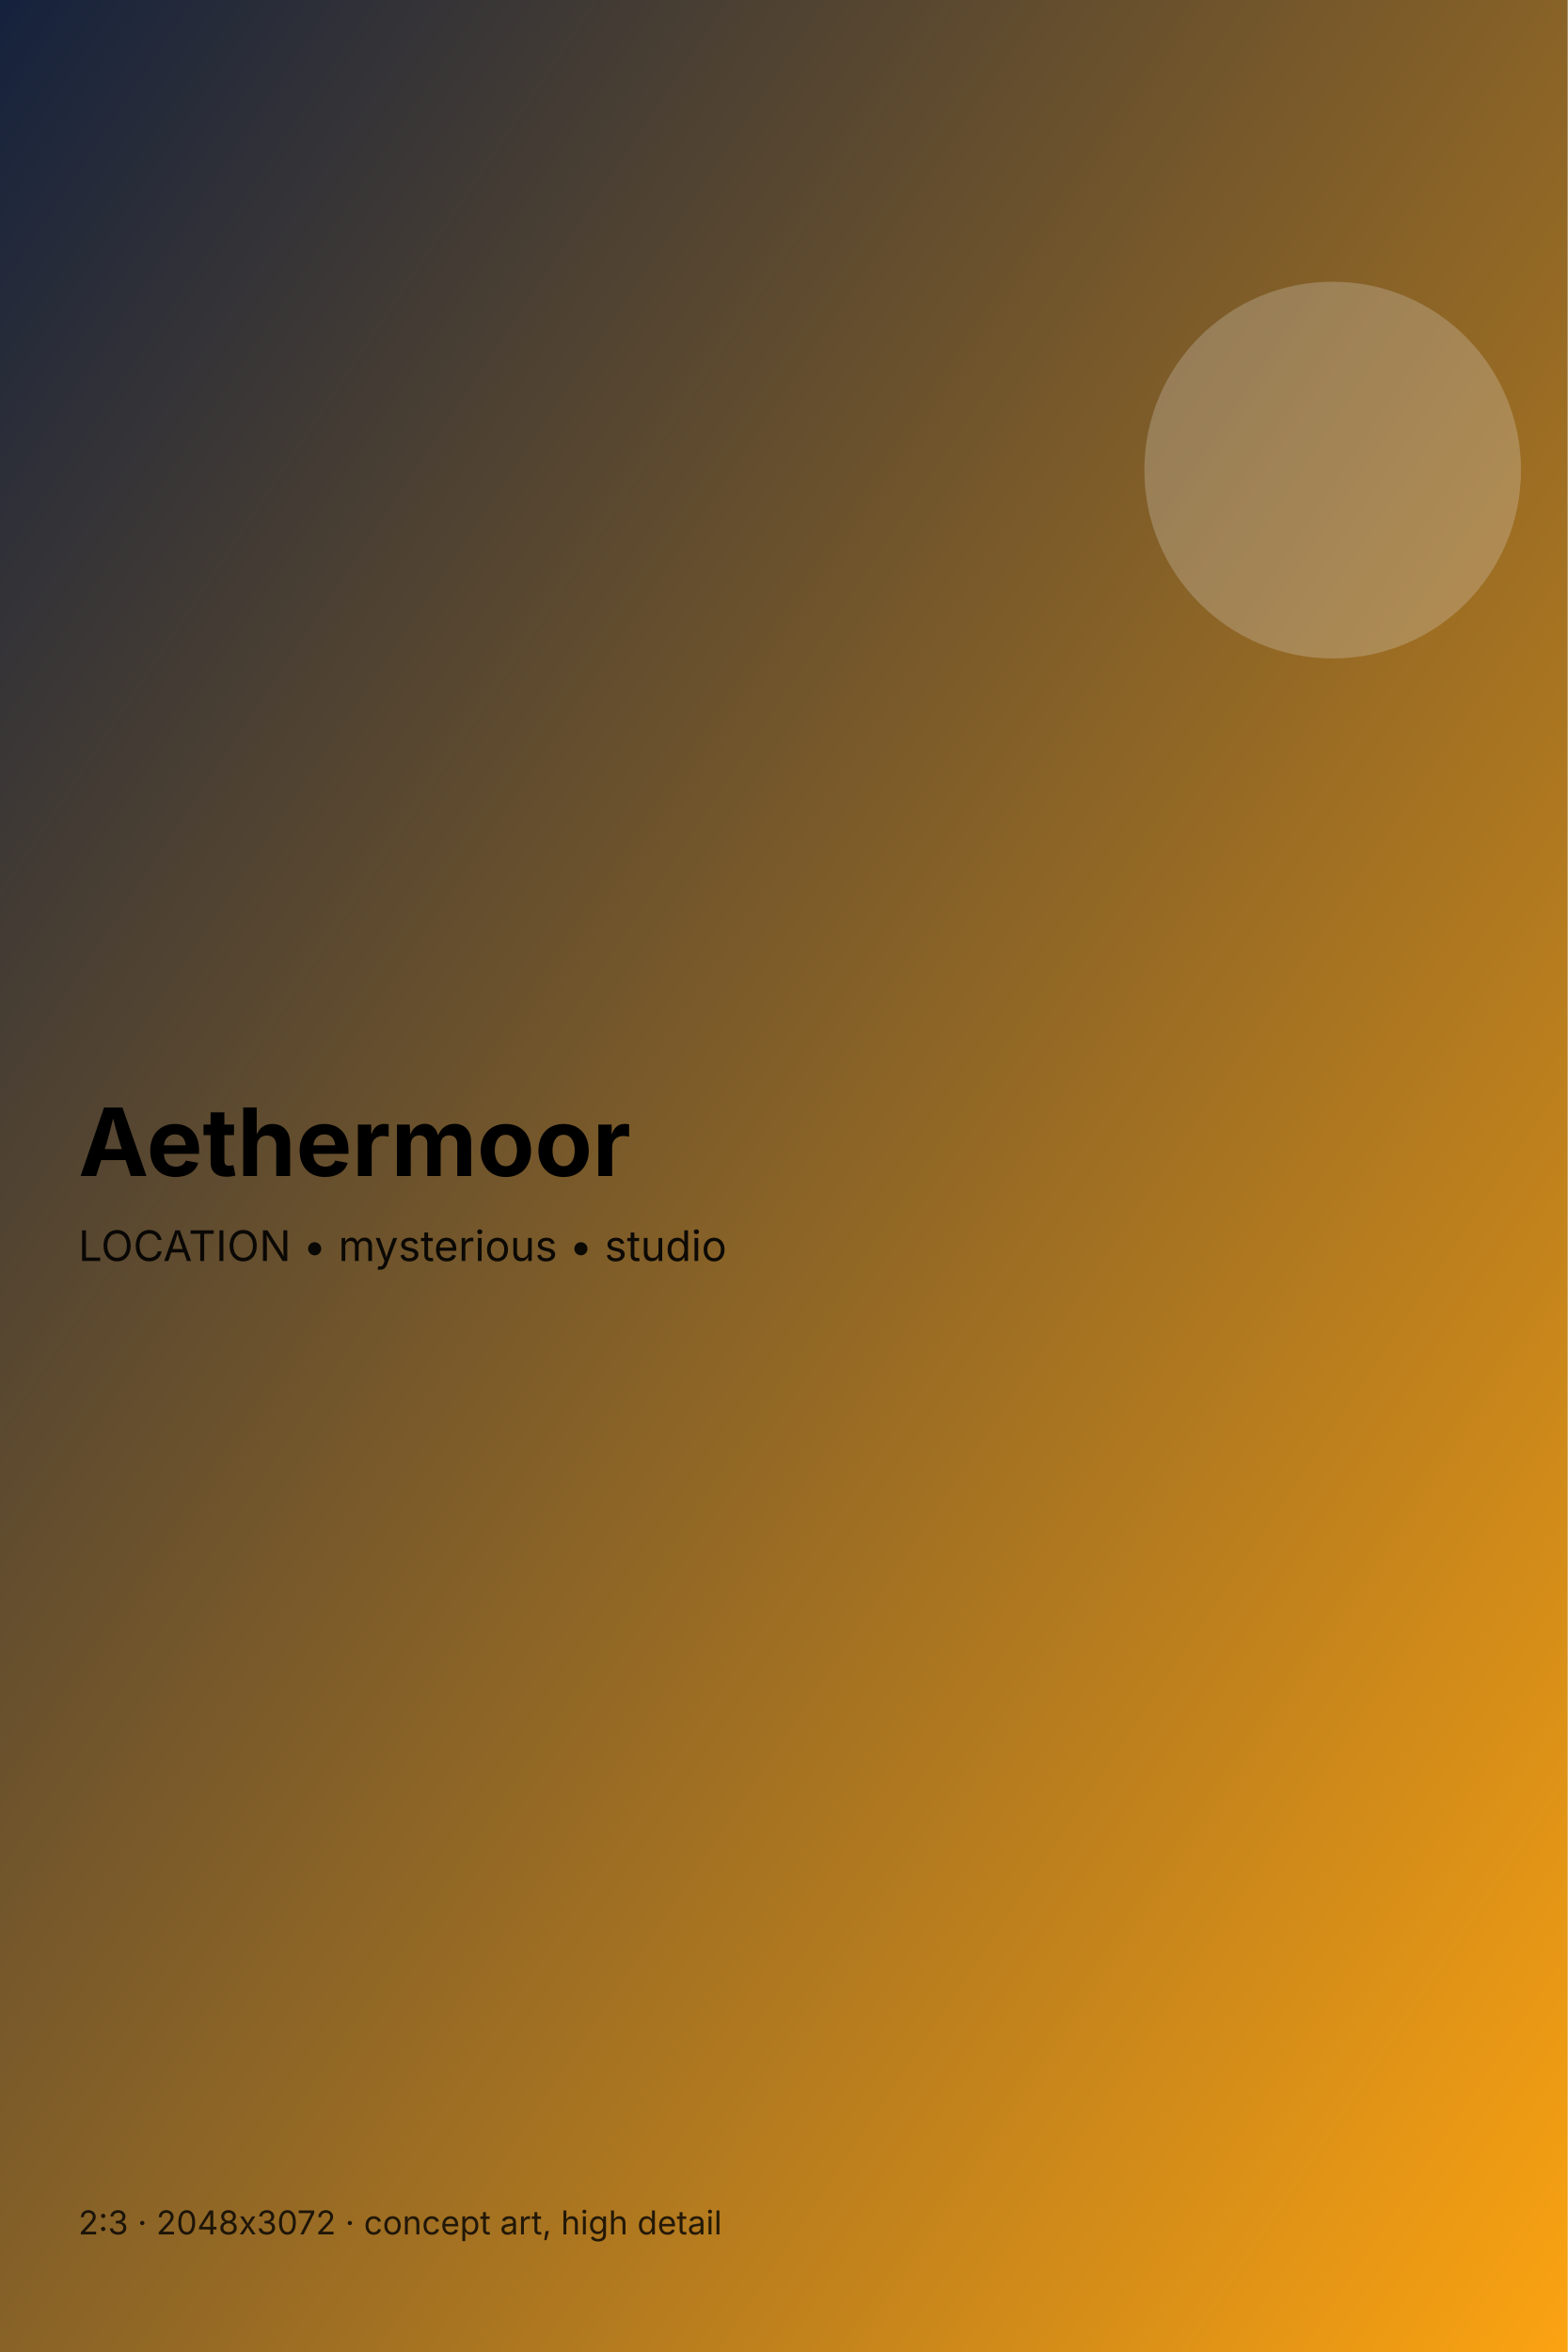
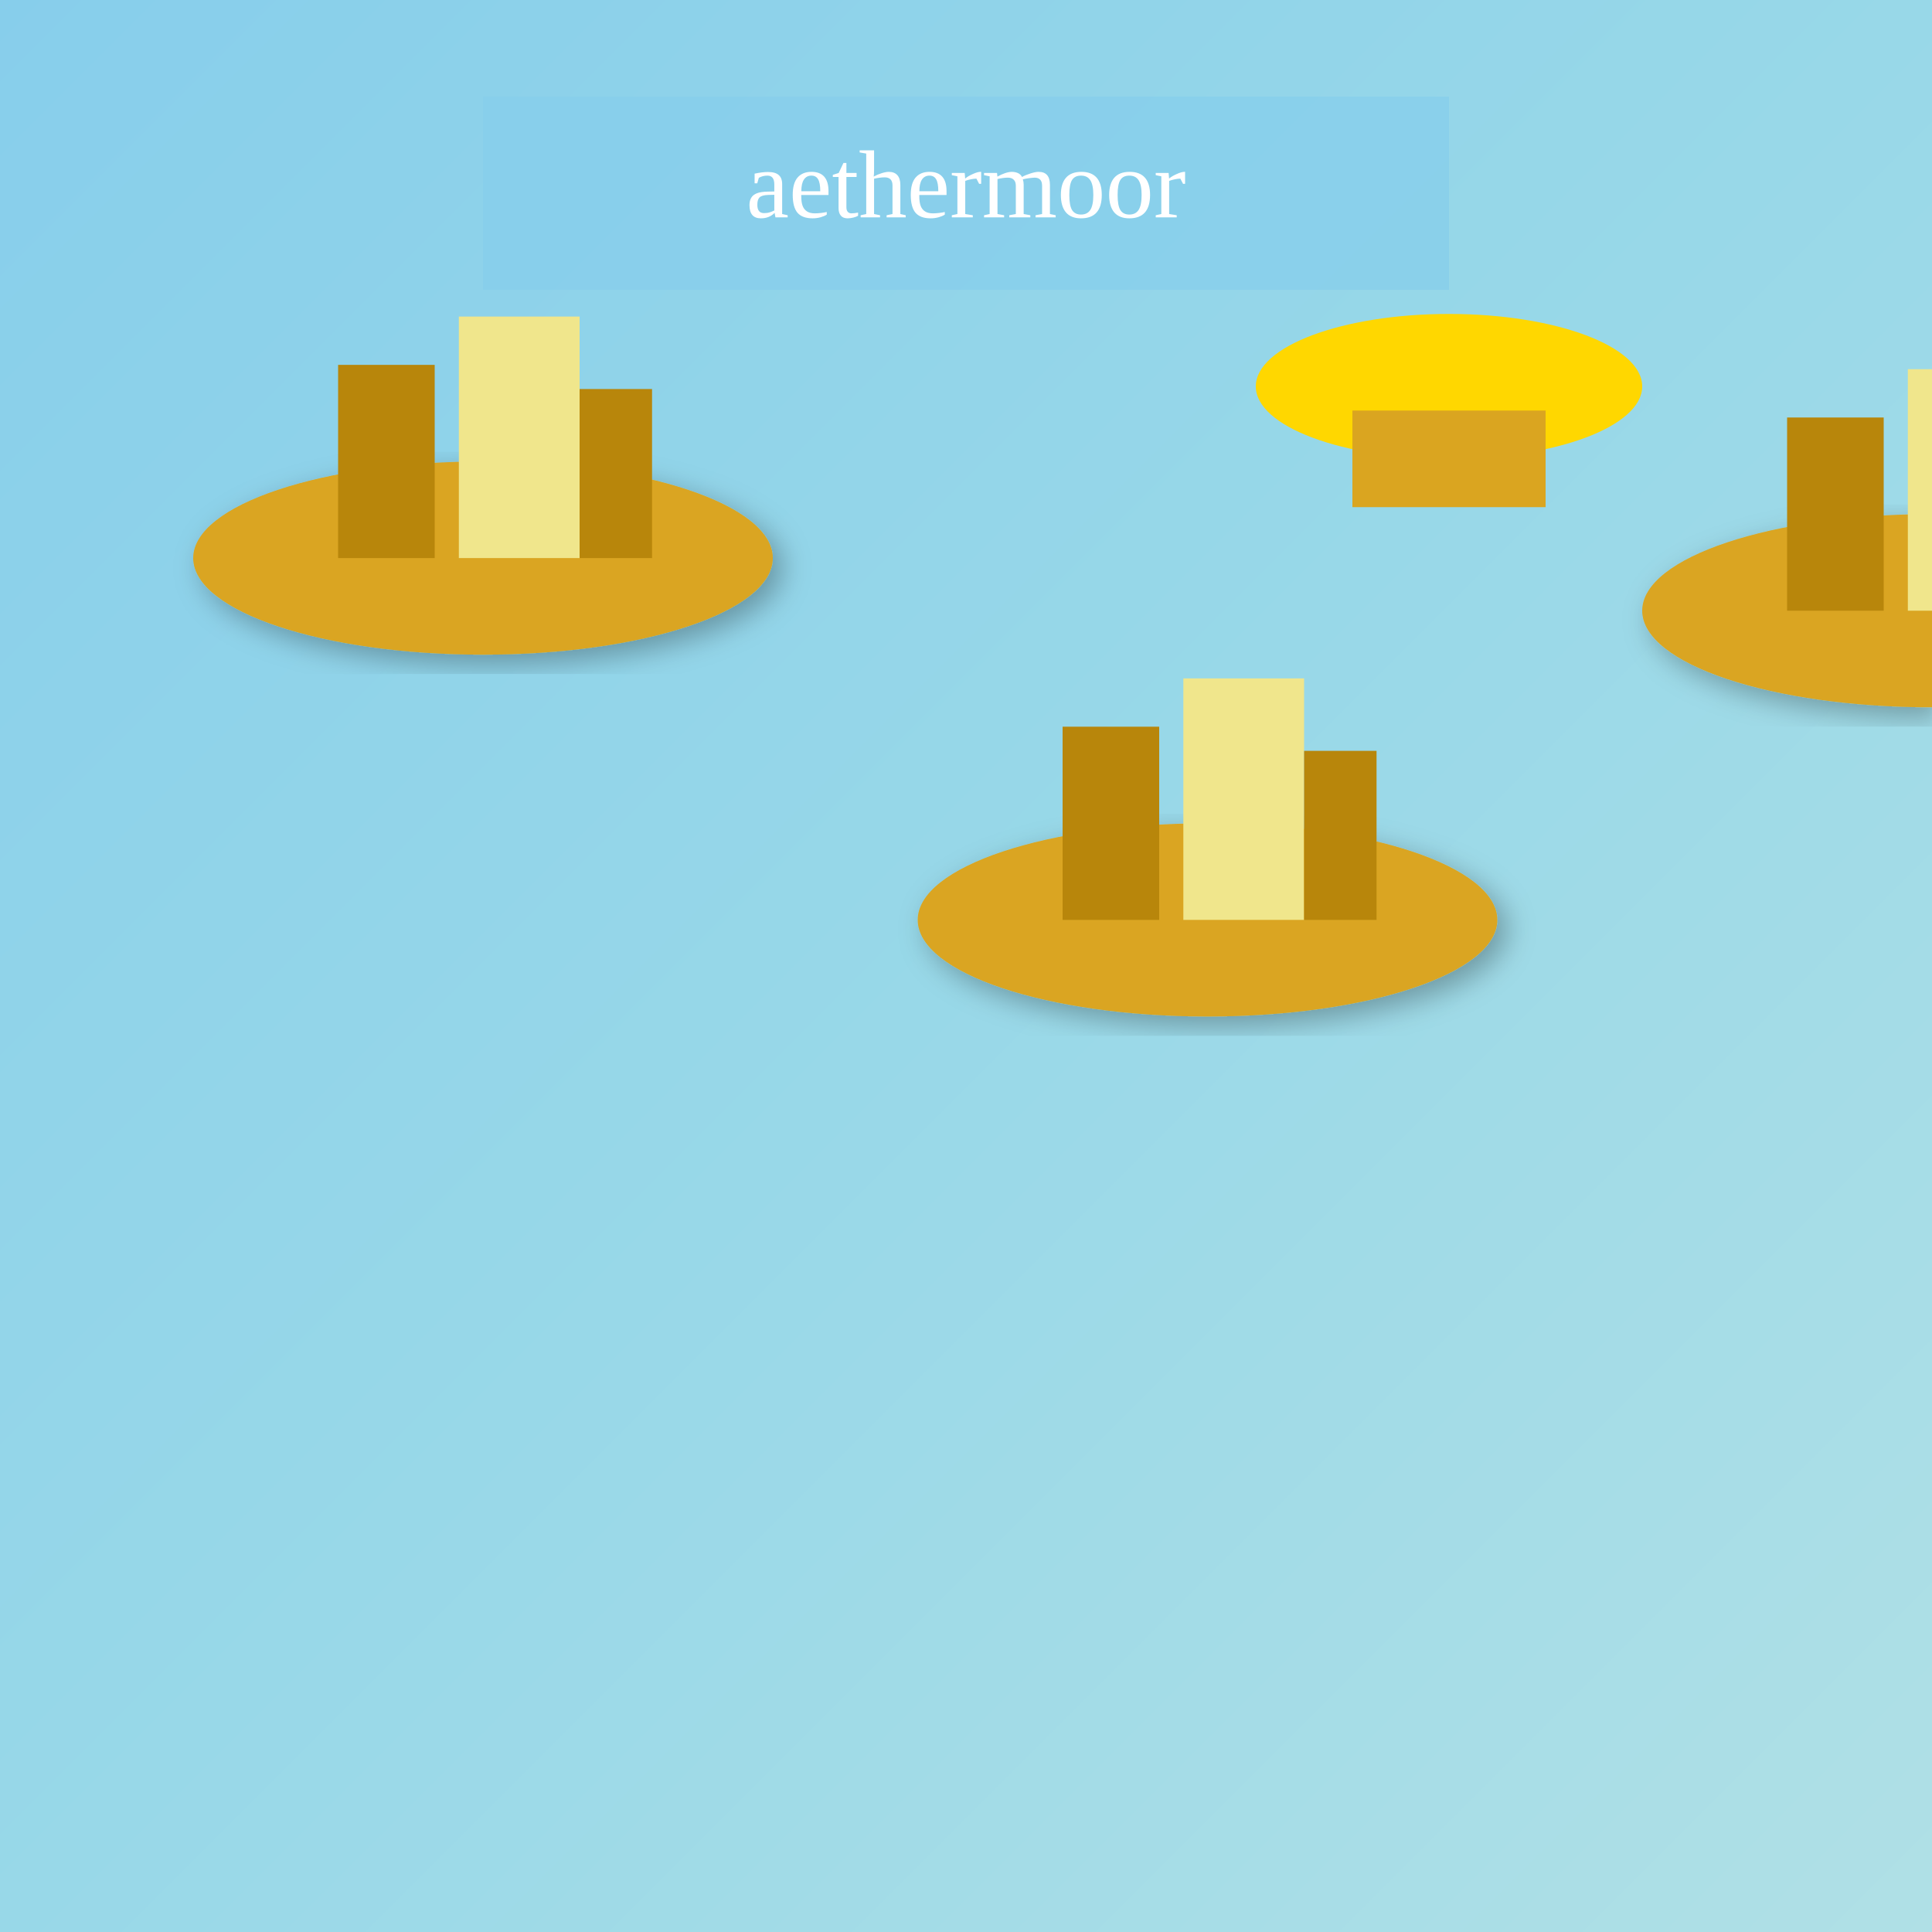
- <svg xmlns="http://www.w3.org/2000/svg" width="2048" height="3072" viewBox="0 0 2048 3072">
+ <svg xmlns="http://www.w3.org/2000/svg" width="400" height="400" viewBox="0 0 400 400">
  <defs>
-     <linearGradient id="grad" x1="0" x2="1" y1="0" y2="1">
-       <stop offset="0%" stop-color="#14213d" />
-       <stop offset="100%" stop-color="#fca311" />
+     <linearGradient id="loc-sky" x1="0%" y1="0%" x2="100%" y2="100%">
+       <stop offset="0%" stop-color="#87CEEB" />
+       <stop offset="50%" stop-color="#98D8E8" />
+       <stop offset="100%" stop-color="#B0E0E6" />
    </linearGradient>
+     <linearGradient id="loc-sunset" x1="0%" y1="0%" x2="100%" y2="100%">
+       <stop offset="0%" stop-color="#FF6B6B" />
+       <stop offset="50%" stop-color="#FFD93D" />
+       <stop offset="100%" stop-color="#6BCB77" />
+     </linearGradient>
+     <linearGradient id="loc-brass" x1="0%" y1="0%" x2="100%" y2="100%">
+       <stop offset="0%" stop-color="#B8860B" />
+       <stop offset="50%" stop-color="#DAA520" />
+       <stop offset="100%" stop-color="#FFD700" />
+     </linearGradient>
+     <filter id="loc-shadow">
+       <feDropShadow dx="2" dy="2" stdDeviation="3" flood-opacity="0.3" />
+     </filter>
  </defs>
-   <rect width="100%" height="100%" fill="url(#grad)" />
-   <circle cx="1741" cy="614" r="246" fill="#e5e5e5" opacity="0.25" />
-   <g fill="#000000" font-family="Inter, system-ui, -apple-system, Segoe UI, Roboto, Ubuntu, Cantarell, 'Helvetica Neue', Arial, sans-serif">
-     <text x="5%" y="50%" font-size="123" font-weight="700">Aethermoor</text>
-     <text x="5%" y="50%" dy="111" font-size="55" opacity="0.9">LOCATION • mysterious • studio</text>
-     <text x="5%" y="95%" font-size="43" opacity="0.8">2:3 · 2048x3072 · concept art, high detail</text>
-   </g>
+   <rect width="400" height="400" fill="url(#loc-sky)" />
+   <ellipse cx="100" cy="115.542" rx="60" ry="20" fill="#DAA520" filter="url(#loc-shadow)" />
+   <rect x="70" y="75.542" width="20" height="40" fill="#B8860B" />
+   <rect x="95" y="65.542" width="25" height="50" fill="#F0E68C" />
+   <rect x="120" y="80.542" width="15" height="35" fill="#B8860B" />
+   <ellipse cx="250" cy="190.455" rx="60" ry="20" fill="#DAA520" filter="url(#loc-shadow)" />
+   <rect x="220" y="150.455" width="20" height="40" fill="#B8860B" />
+   <rect x="245" y="140.455" width="25" height="50" fill="#F0E68C" />
+   <rect x="270" y="155.455" width="15" height="35" fill="#B8860B" />
+   <ellipse cx="400" cy="126.439" rx="60" ry="20" fill="#DAA520" filter="url(#loc-shadow)" />
+   <rect x="370" y="86.439" width="20" height="40" fill="#B8860B" />
+   <rect x="395" y="76.439" width="25" height="50" fill="#F0E68C" />
+   <rect x="420" y="91.439" width="15" height="35" fill="#B8860B" />
+   <ellipse cx="300" cy="80" rx="40" ry="15" fill="#FFD700" />
+   <rect x="280" y="85" width="40" height="20" fill="#DAA520" />
+   <rect x="100" y="20" width="200" height="40" fill="#87CEEB" opacity="0.8" />
+   <text x="200" y="45" text-anchor="middle" font-size="20" fill="white">aethermoor</text>
</svg>
